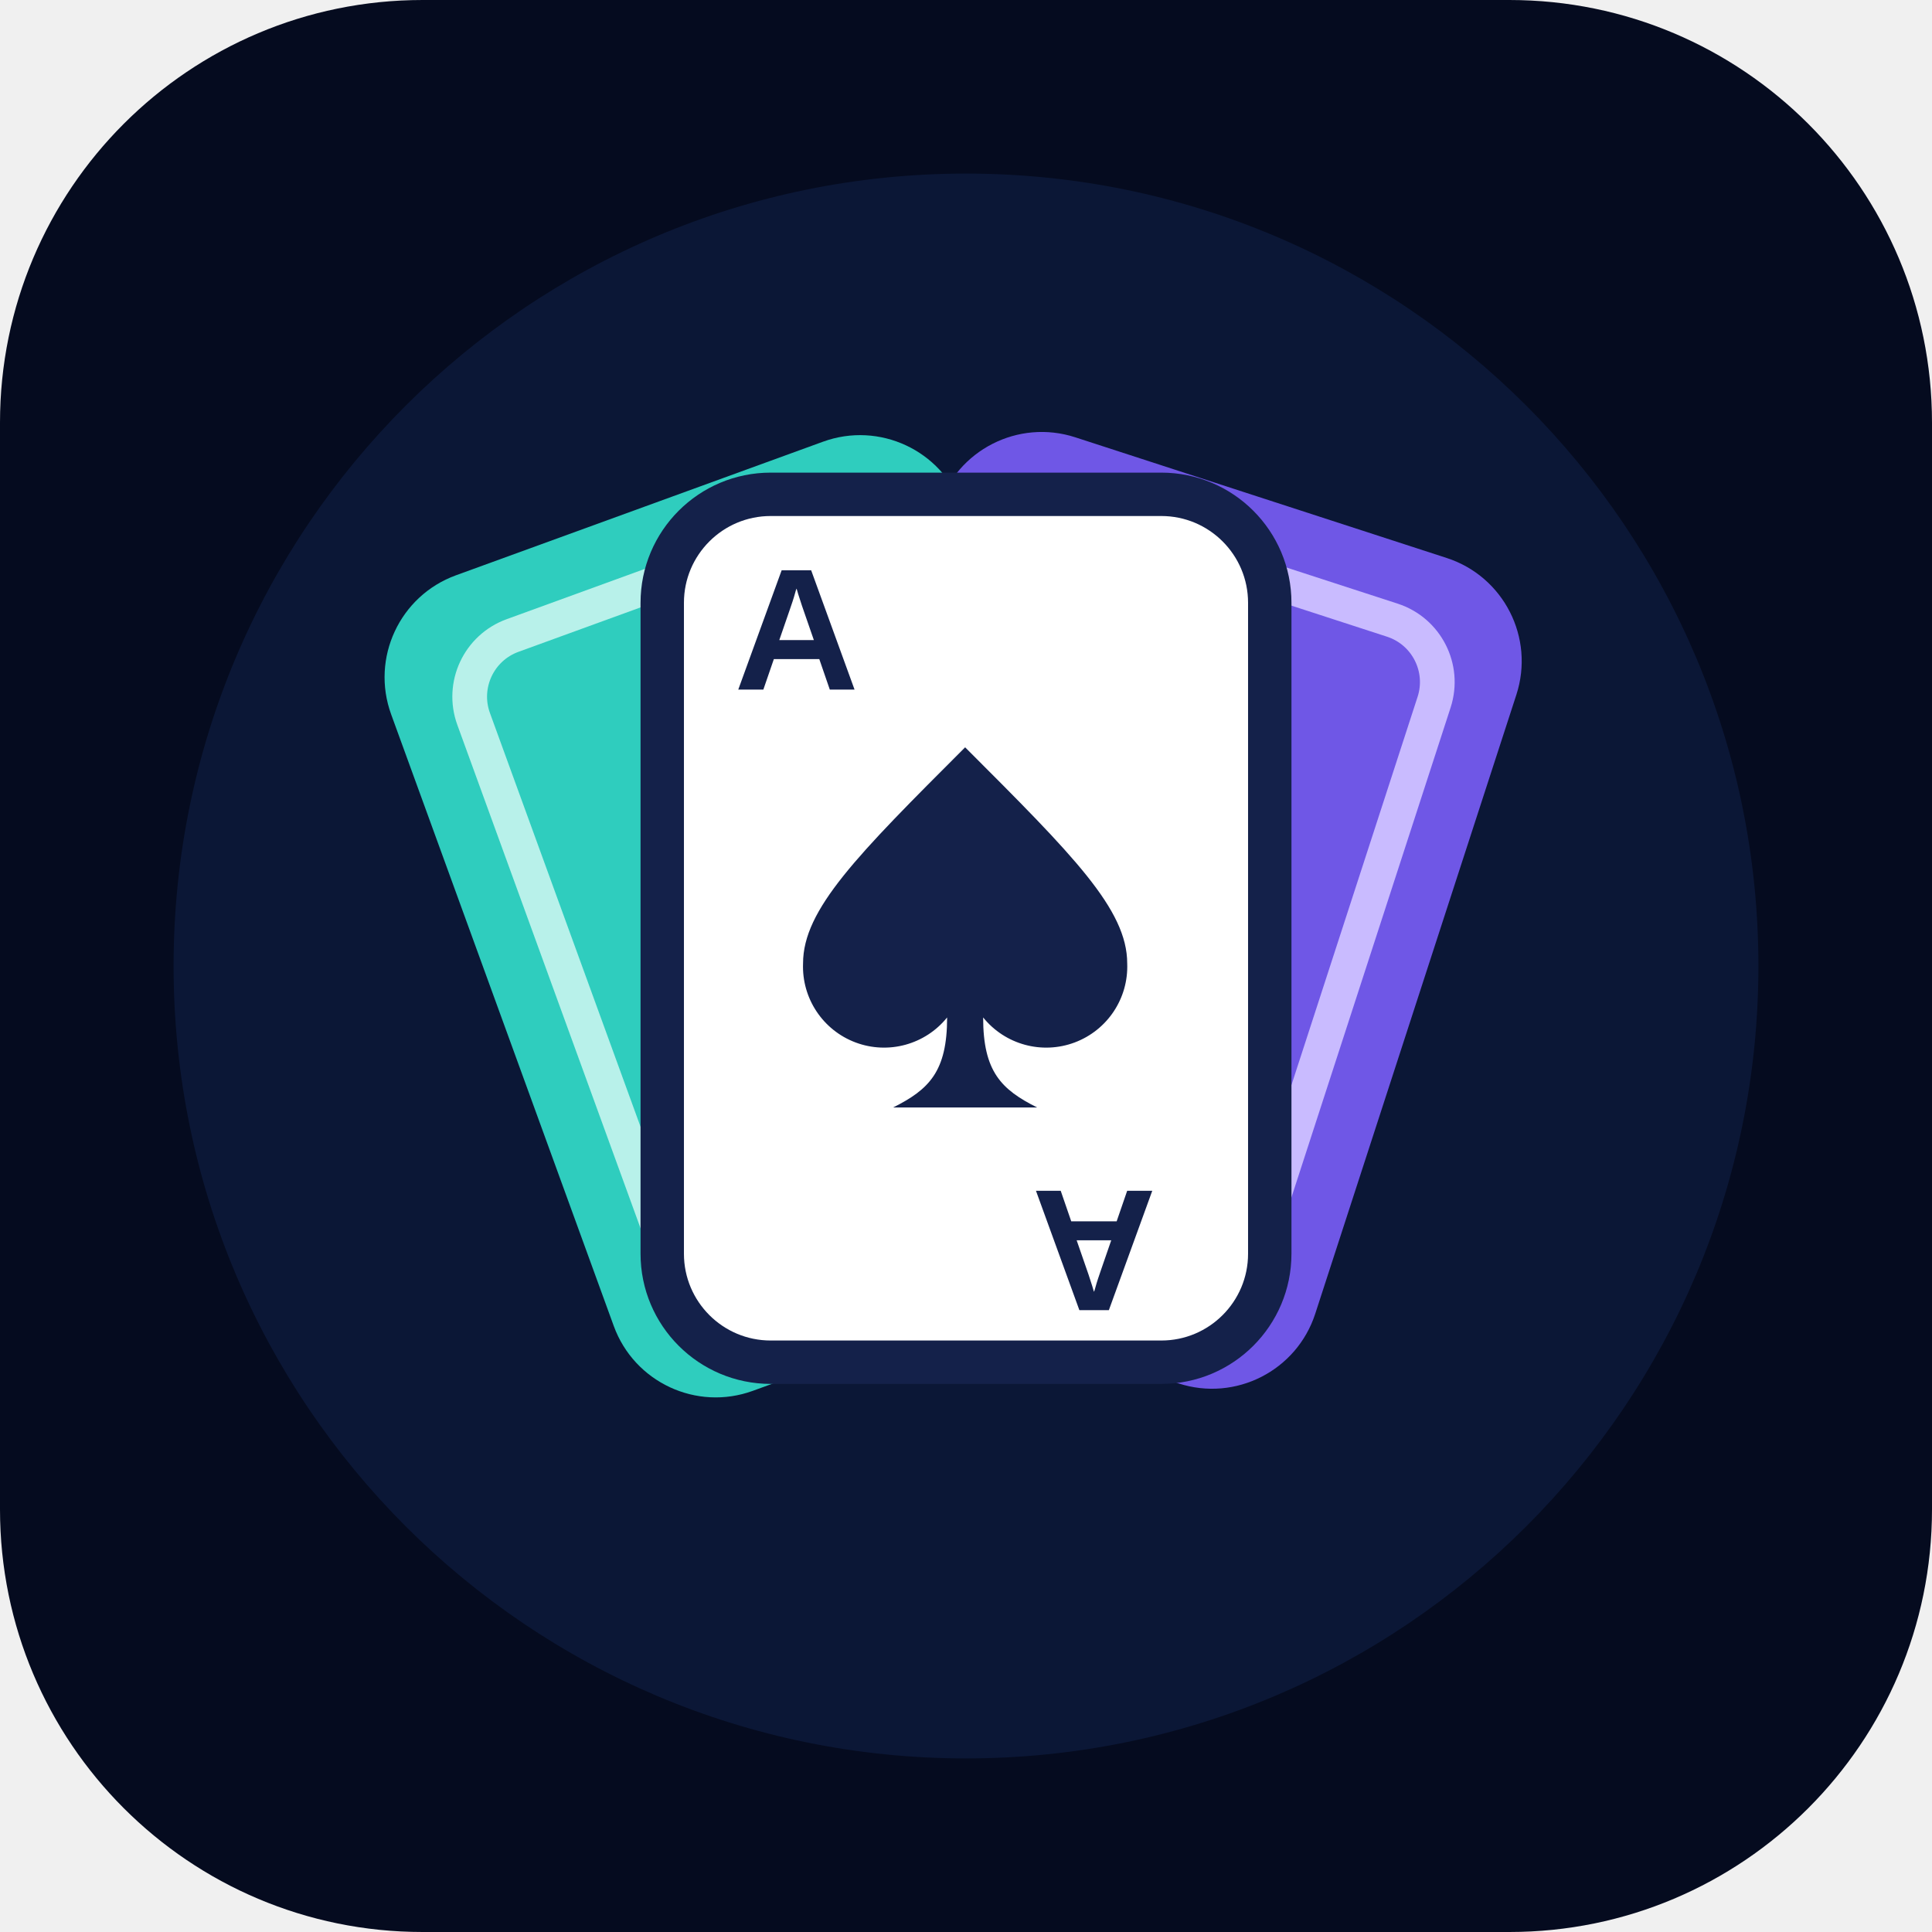
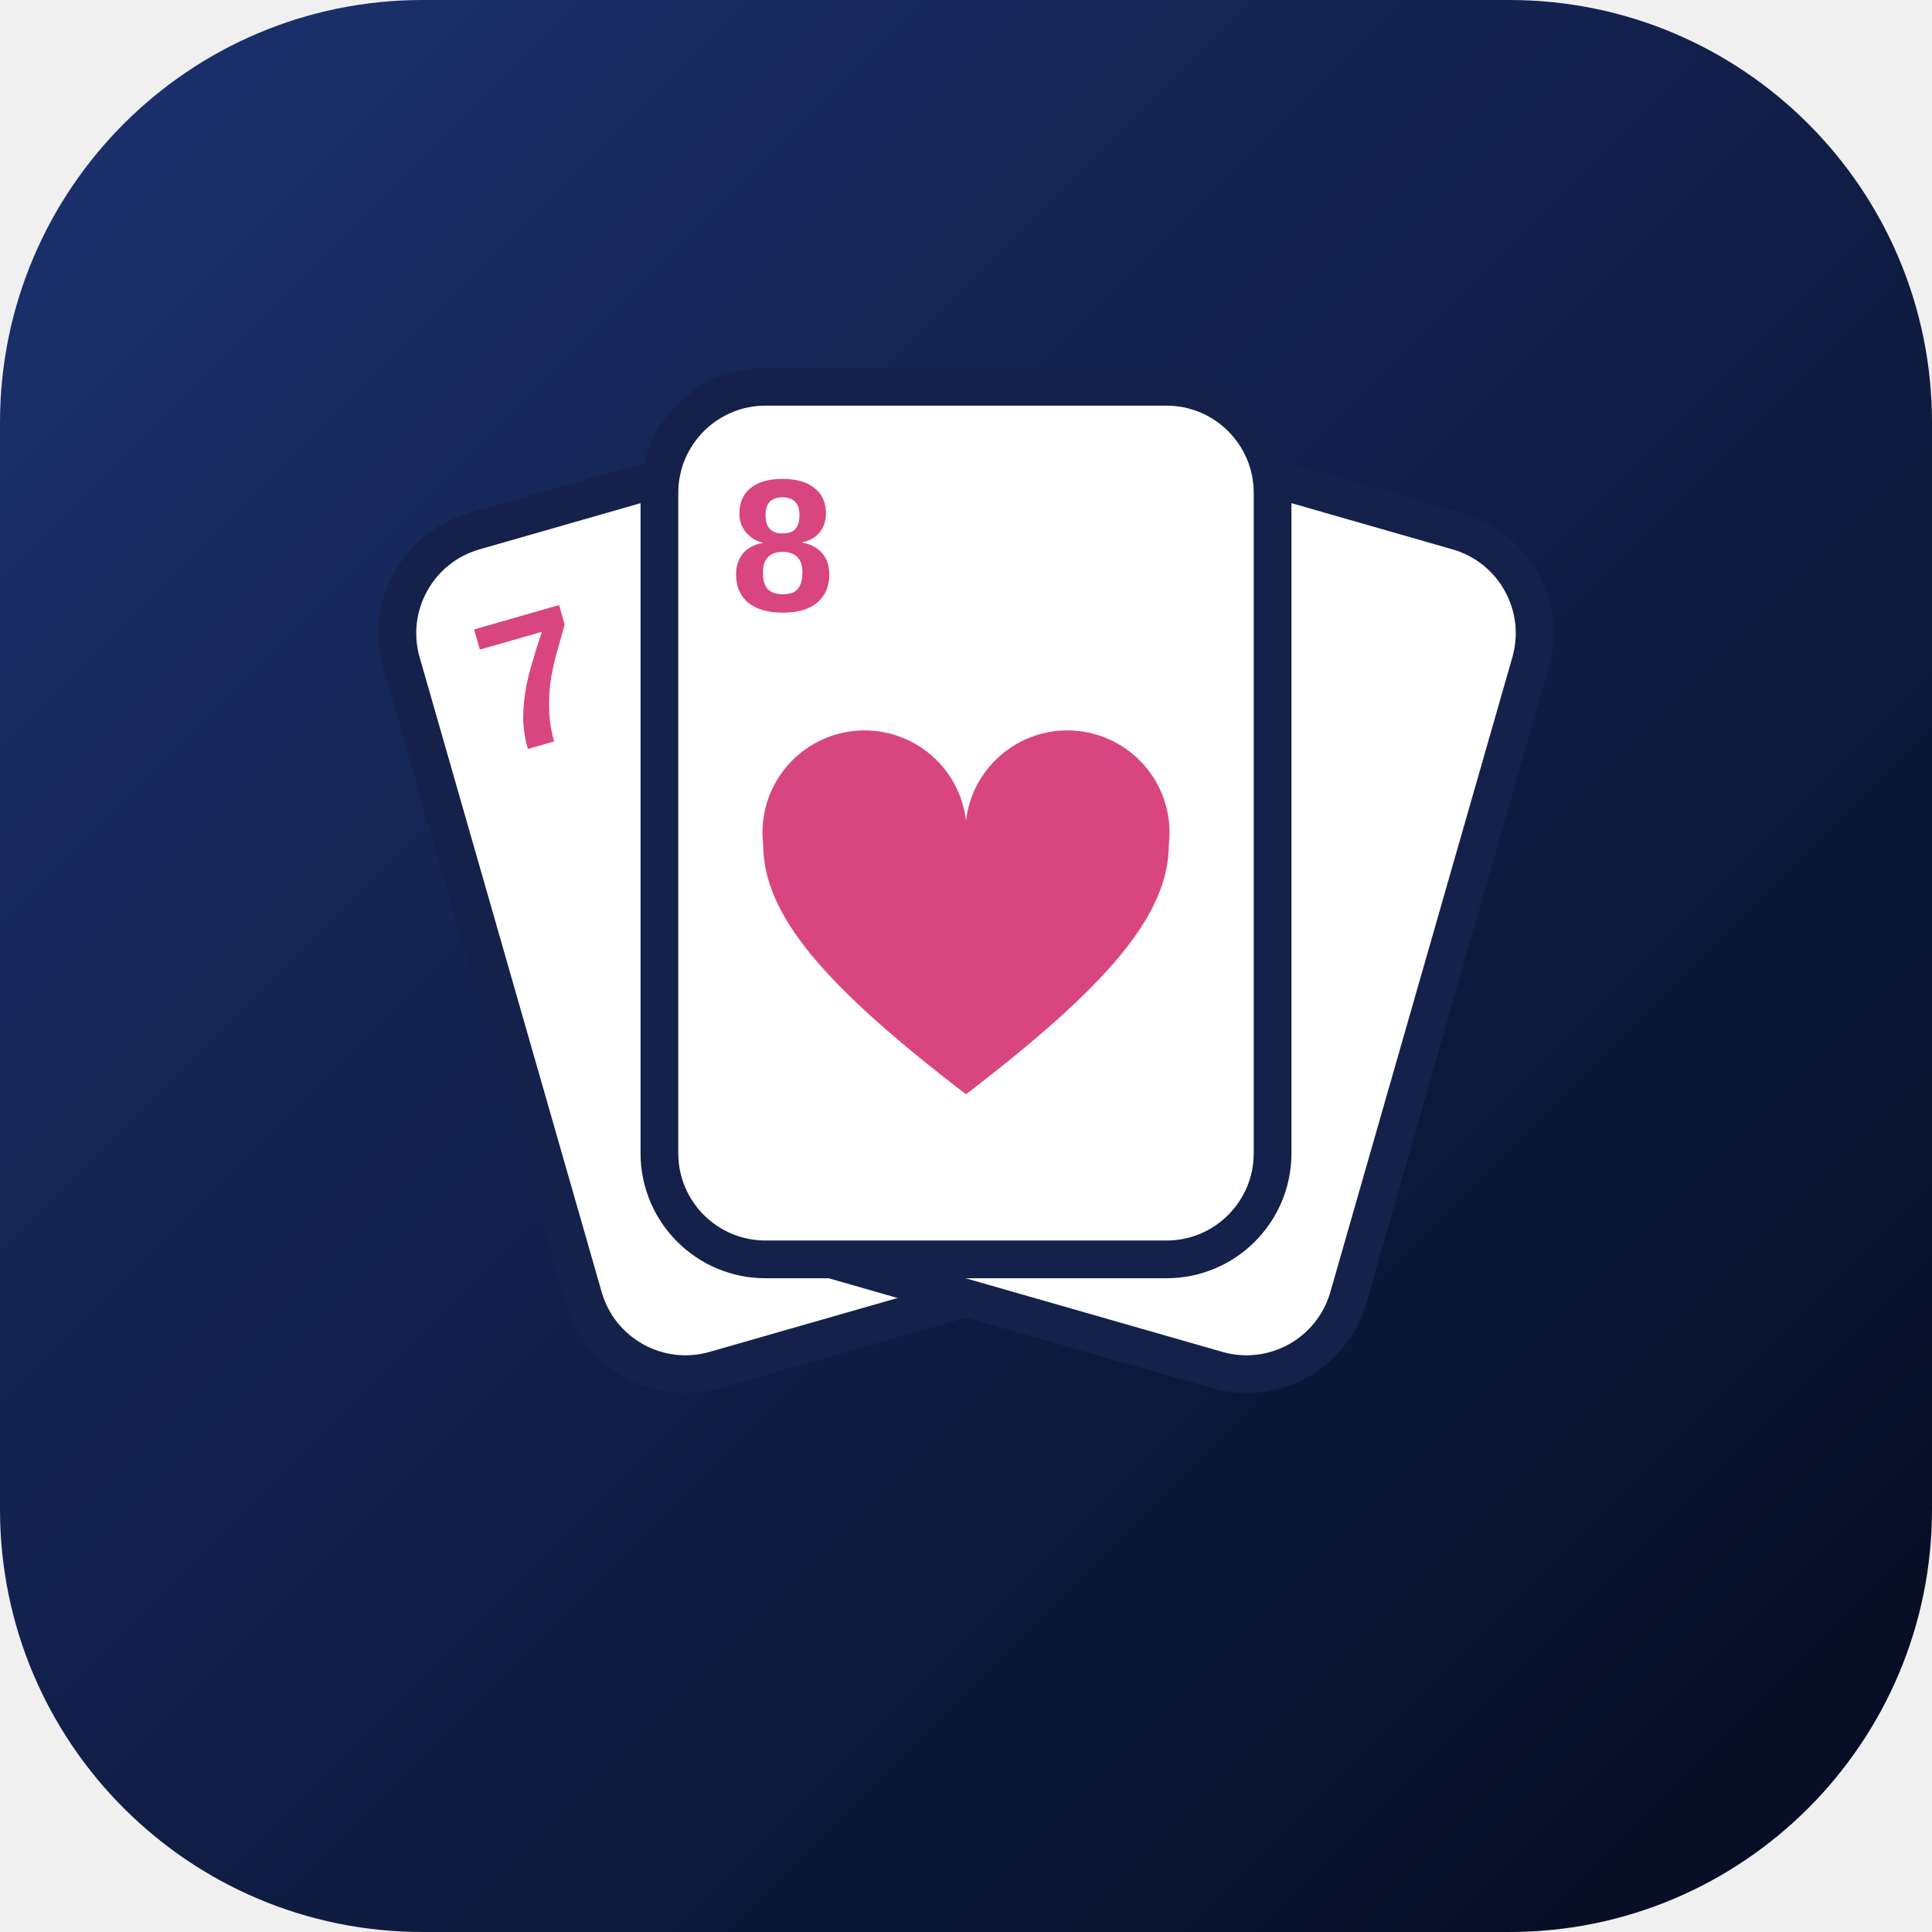
<svg xmlns="http://www.w3.org/2000/svg" viewBox="0 0 512 512">
-   <rect width="512" height="512" rx="112" fill="#050B1F" />
-   <circle cx="256" cy="256" r="210" fill="#0B1736" />
-   <svg x="72" y="62" width="368" height="368" viewBox="0 0 64 64">
-     <g transform="rotate(-20 32 54)">
-       <rect x="18" y="10" width="28" height="40" rx="5" fill="#2FCDBE" />
-       <rect x="21.5" y="13.5" width="21" height="33" rx="3" fill="none" stroke="#B8F1EA" stroke-width="1.6" />
+   <defs>
+     <linearGradient id="bg" x1="0" y1="0" x2="1" y2="1">
+       <stop offset="0" stop-color="#1C3270" />
+       <stop offset="1" stop-color="#050B1F" />
+     </linearGradient>
+   </defs>
+   <rect width="512" height="512" rx="112" fill="url(#bg)" />
+   <svg x="56" y="40" width="400" height="400" viewBox="0 0 64 64">
+     <g transform="rotate(-16 32 58)">
+       <rect x="19" y="12" width="26" height="37" rx="4.5" fill="#FFFFFF" stroke="#14214A" stroke-width="1.6" />
+       <text x="22" y="21.5" font-family="Arial,Helvetica,sans-serif" font-weight="700" font-size="8" fill="#D9467F">7</text>
    </g>
-     <g transform="rotate(18 32 54)">
-       <rect x="18" y="10" width="28" height="40" rx="5" fill="#6F57E6" />
-       <rect x="21.5" y="13.5" width="21" height="33" rx="3" fill="none" stroke="#C9BBFF" stroke-width="1.6" />
+     <g transform="rotate(16 32 58)">
+       <rect x="19" y="12" width="26" height="37" rx="4.5" fill="#FFFFFF" stroke="#14214A" stroke-width="1.6" />
+       <text x="22" y="21.5" font-family="Arial,Helvetica,sans-serif" font-weight="700" font-size="8" fill="#D9467F">9</text>
    </g>
    <g>
-       <rect x="18" y="12" width="28" height="40" rx="5" fill="#FFFFFF" stroke="#14214A" stroke-width="2" />
-       <text x="21.3" y="21" font-family="Arial,Helvetica,sans-serif" font-weight="700" font-size="8" fill="#14214A">A</text>
-       <text x="42.7" y="49.5" font-family="Arial,Helvetica,sans-serif" font-weight="700" font-size="8" fill="#14214A" text-anchor="middle" transform="rotate(180 40.3 46.8)">A</text>
-       <path transform="translate(22 22) scale(.83)" d="M12 2C6 8 3 11 3 14a4.5 4.5 0 008 3c0 3-1 4-3 5h8c-2-1-3-2-3-5a4.5 4.5 0 008-3c0-3-3-6-9-12z" fill="#14214A" />
+       <rect x="19" y="10" width="26" height="37" rx="4.5" fill="#FFFFFF" stroke="#14214A" stroke-width="1.6" />
+       <text x="22" y="19.5" font-family="Arial,Helvetica,sans-serif" font-weight="700" font-size="8" fill="#D9467F">8</text>
+       <path d="M32 40c-6-4.6-8.6-7.6-8.6-10.6a4.3 4.3 0 018.6-1 4.3 4.3 0 018.6 1c0 3-2.6 6-8.6 10.6z" fill="#D9467F" />
    </g>
  </svg>
</svg>
